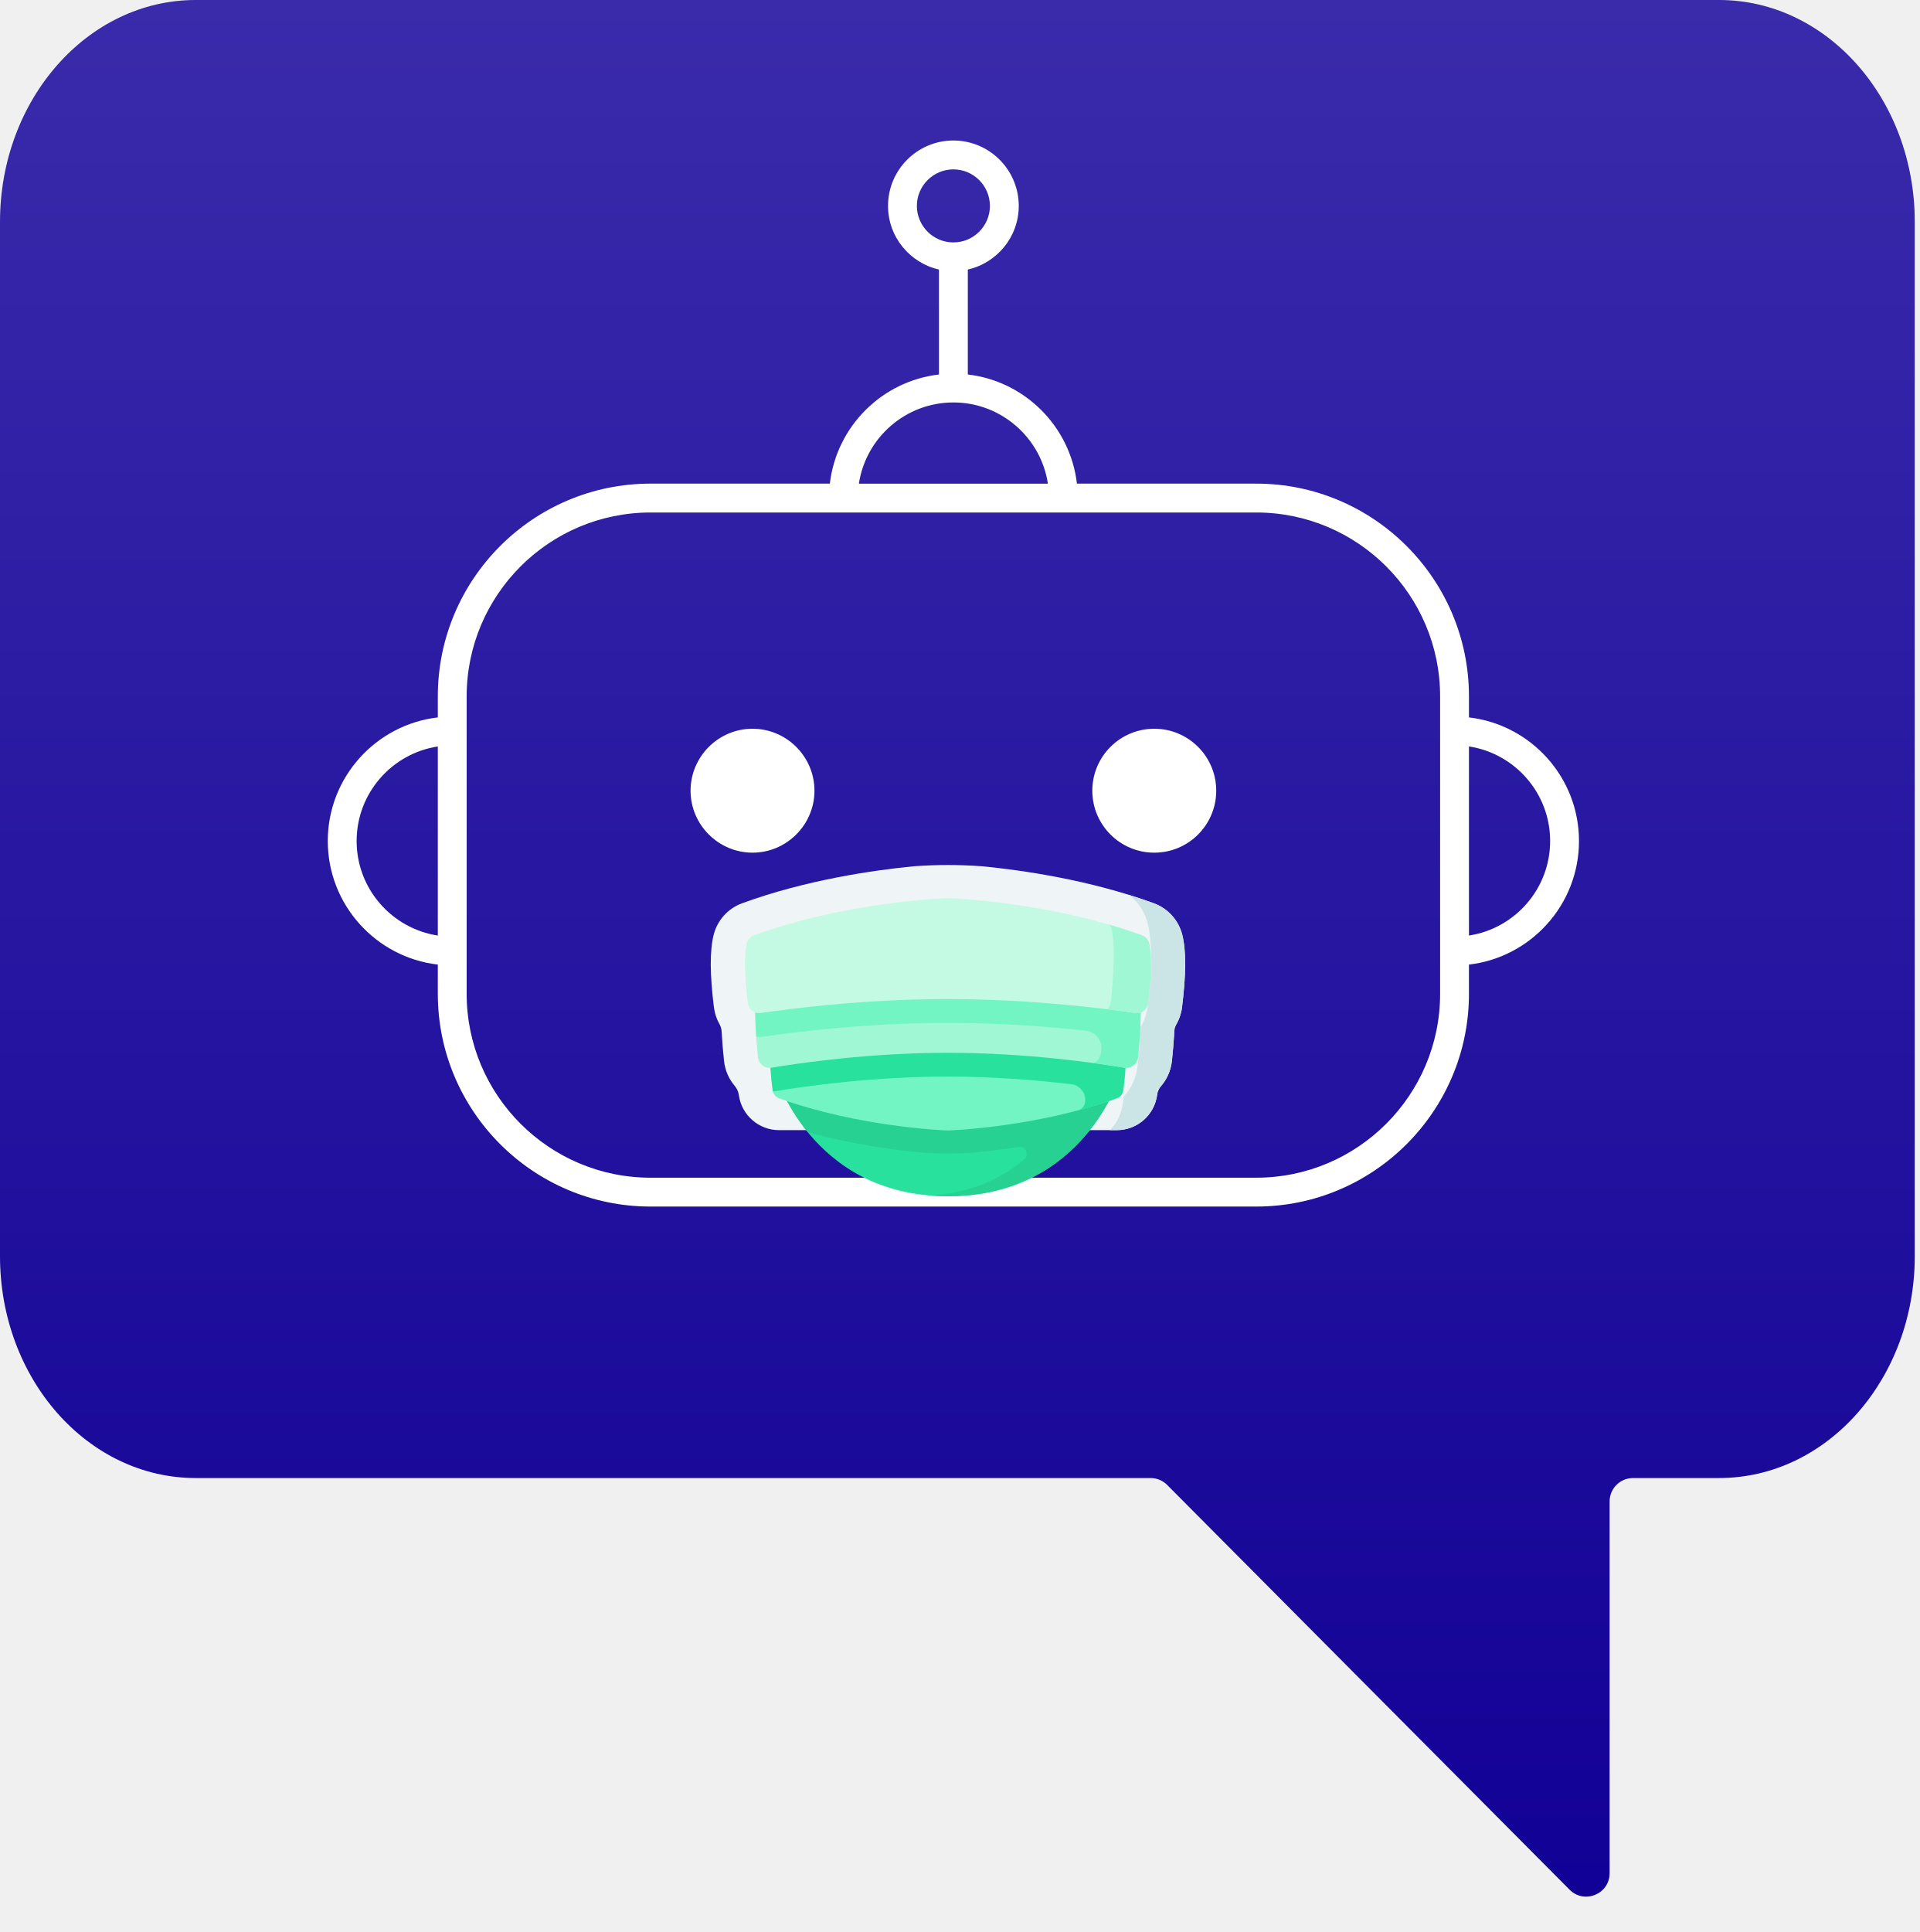
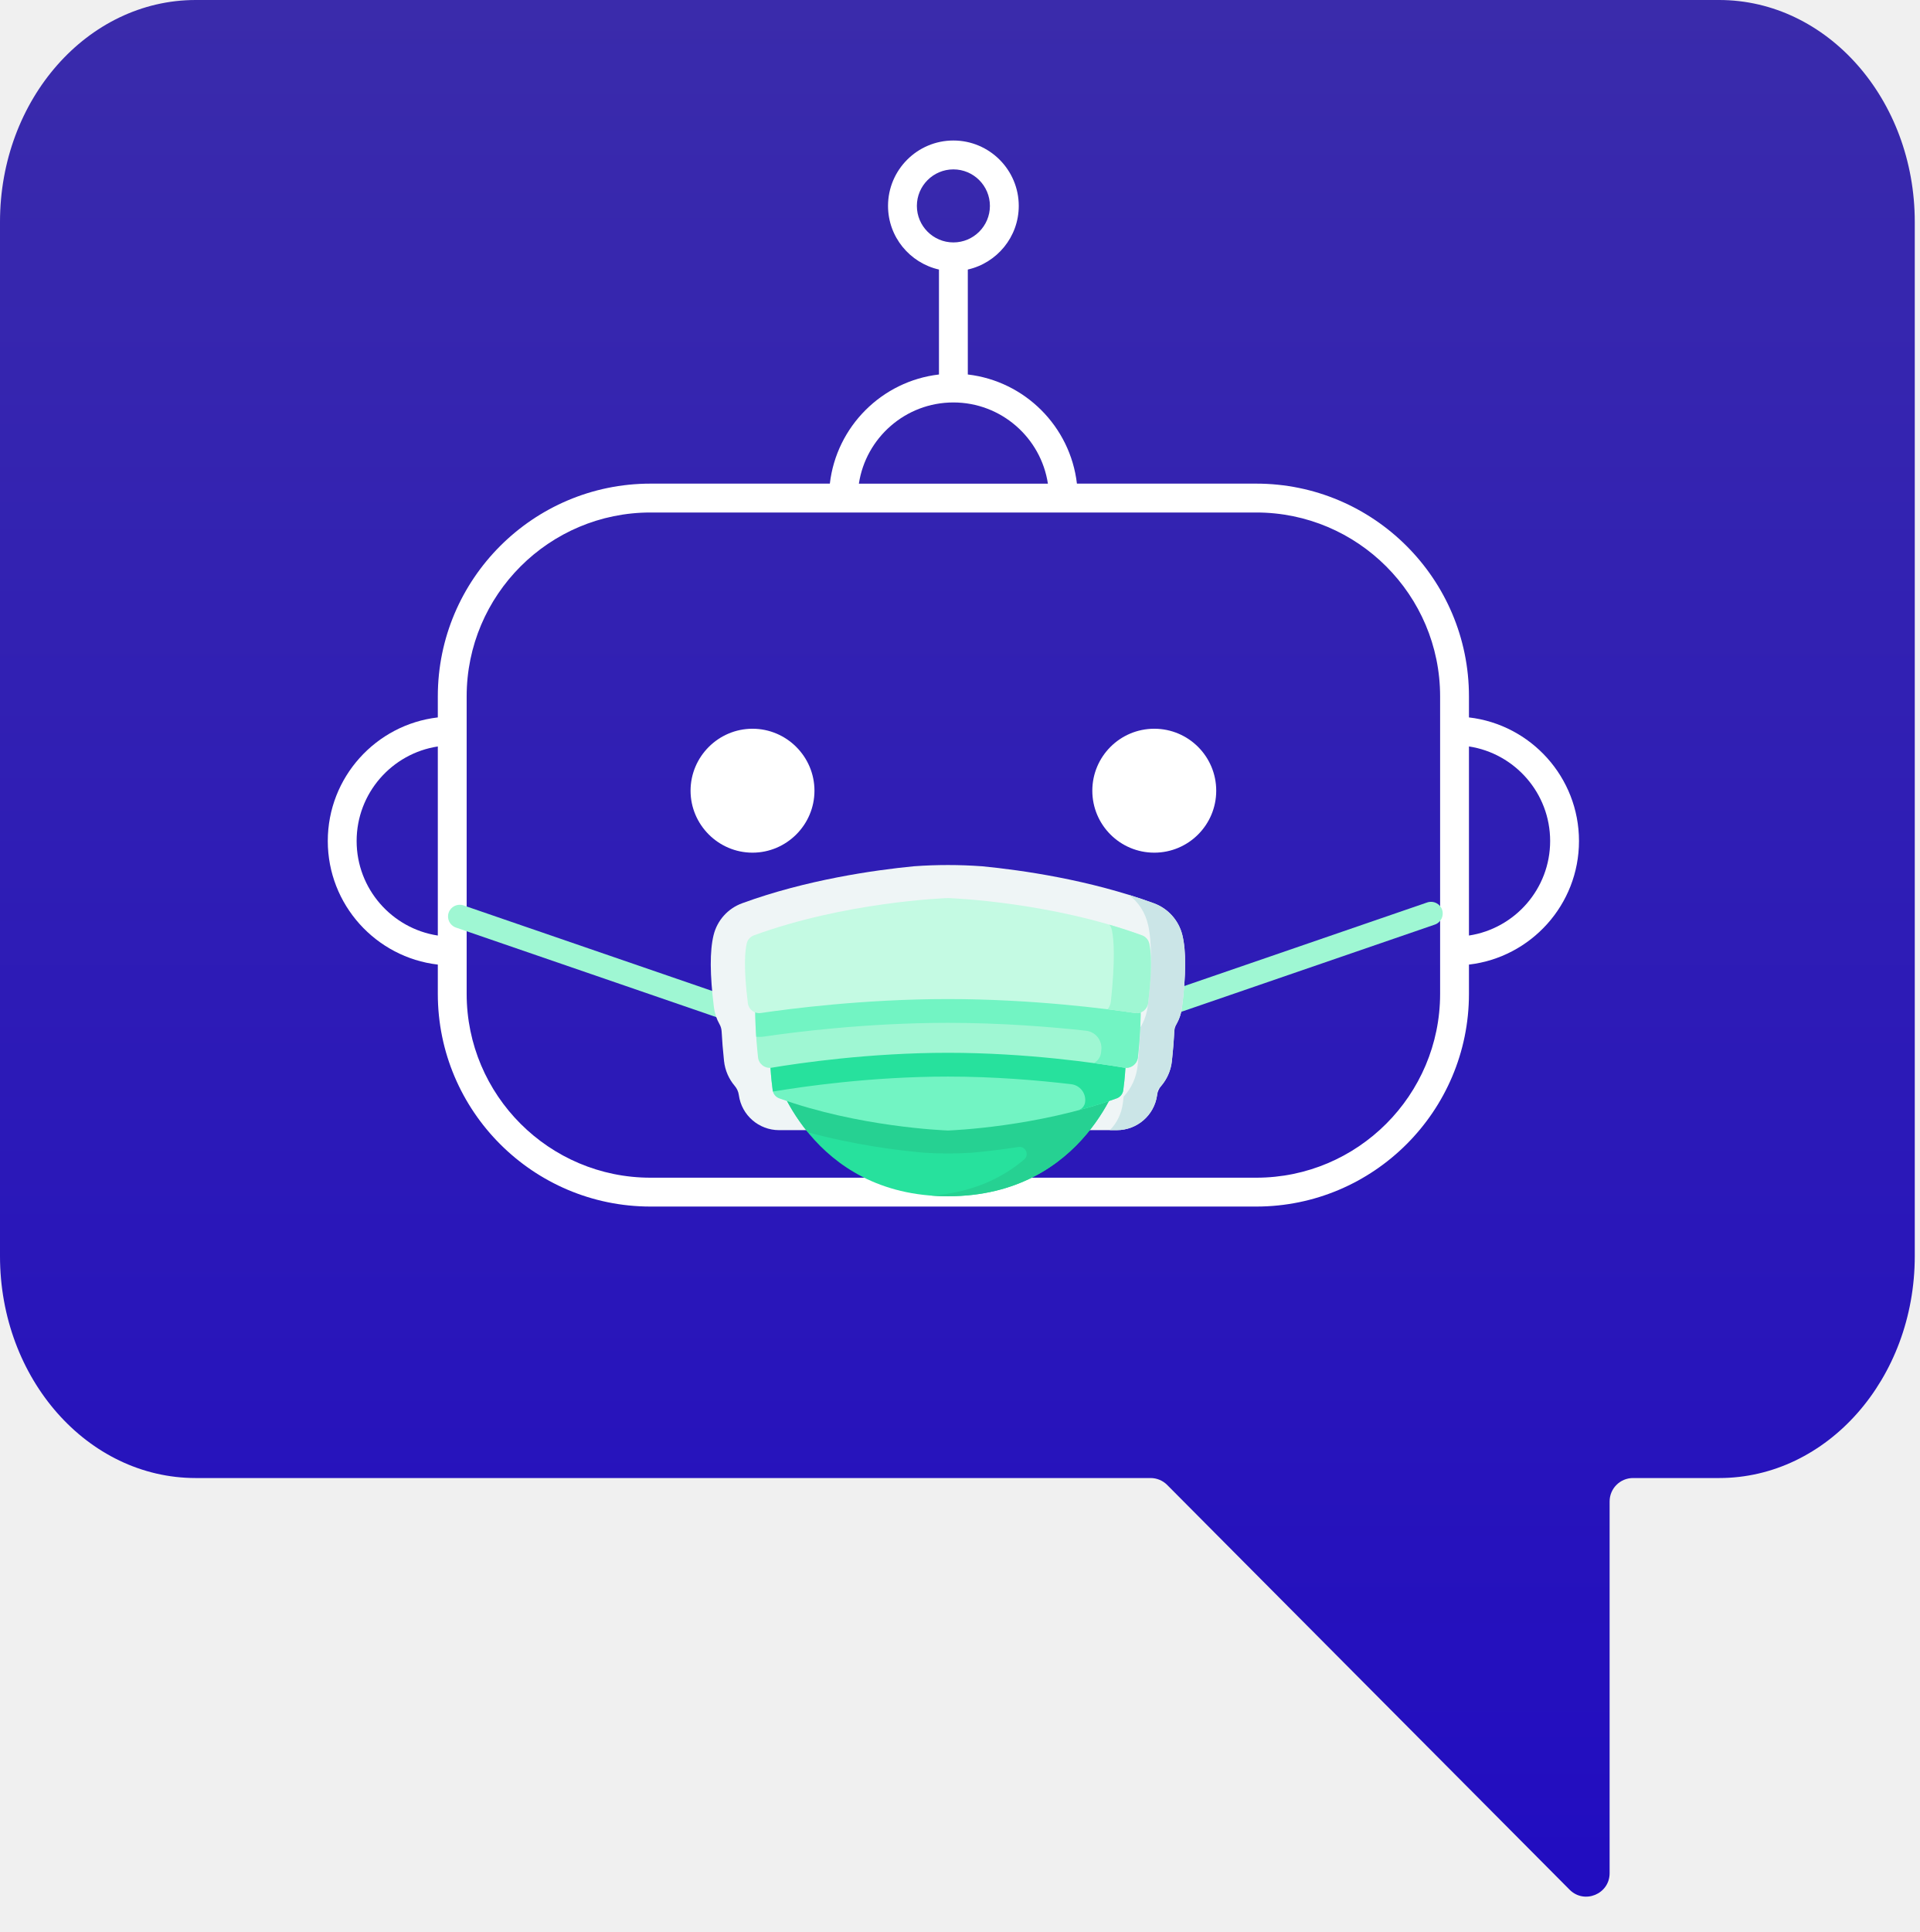
<svg xmlns="http://www.w3.org/2000/svg" width="164" height="165" viewBox="0 0 164 165" fill="none">
  <path d="M146.851 126.23C156.082 126.23 163.563 117.744 163.563 107.277V18.95C163.563 8.489 156.082 0 146.851 0H16.715C7.484 0 -1.52588e-05 8.486 -1.52588e-05 18.95V107.277C-1.52588e-05 117.748 7.481 126.23 16.715 126.23H98.285C98.817 126.23 99.327 126.442 99.703 126.82L134.078 161.387C135.336 162.653 137.496 161.762 137.496 159.977V128.23C137.496 127.125 138.392 126.23 139.496 126.23H146.851Z" fill="url(#paint0_linear)" />
  <path d="M64.281 62.237C61.371 62.237 58.989 64.619 58.989 67.529C58.989 70.439 61.371 72.821 64.281 72.821C67.191 72.821 69.573 70.439 69.573 67.529C69.573 64.619 67.193 62.237 64.281 62.237Z" fill="white" />
  <path d="M98.6 72.821C101.523 72.821 103.892 70.452 103.892 67.529C103.892 64.606 101.523 62.237 98.6 62.237C95.678 62.237 93.308 64.606 93.308 67.529C93.308 70.452 95.678 72.821 98.6 72.821Z" fill="white" />
-   <path d="M85.828 78.883C85.764 78.965 84.237 80.88 81.44 80.88C78.591 80.88 77.144 79.003 77.07 78.907C76.67 78.361 75.905 78.237 75.354 78.634C74.802 79.032 74.678 79.802 75.076 80.354C75.163 80.476 77.28 83.345 81.439 83.345C85.491 83.345 87.693 80.499 87.784 80.378C88.194 79.838 88.088 79.073 87.552 78.66C87.018 78.251 86.244 78.347 85.828 78.883V78.883Z" fill="white" />
-   <path d="M125.481 61.27V59.473C125.481 49.455 117.332 41.304 107.314 41.304H91.993C91.427 36.426 87.55 32.55 82.672 31.983V23.02C85.159 22.456 87.024 20.238 87.024 17.584C87.024 14.505 84.519 12 81.44 12C78.361 12 75.857 14.505 75.857 17.584C75.857 20.238 77.723 22.456 80.208 23.02V31.983C75.33 32.55 71.453 36.428 70.887 41.304H55.567C45.548 41.304 37.399 49.454 37.399 59.473V61.27C32.115 61.884 28 66.379 28 71.825C28 77.27 32.115 81.765 37.399 82.379V84.876C37.399 94.894 45.548 103.044 55.567 103.044H107.314C117.332 103.044 125.481 94.895 125.481 84.876V82.379C130.765 81.765 134.88 77.27 134.88 71.825C134.88 66.379 130.765 61.884 125.481 61.27ZM78.321 17.585C78.321 15.865 79.721 14.466 81.44 14.466C83.16 14.466 84.56 15.865 84.56 17.585C84.56 19.305 83.16 20.704 81.44 20.704C79.721 20.704 78.321 19.305 78.321 17.585V17.585ZM81.44 34.371C85.523 34.371 88.918 37.385 89.514 41.306H73.367C73.962 37.385 77.357 34.371 81.44 34.371ZM30.464 71.825C30.464 67.74 33.478 64.347 37.399 63.751V79.899C33.478 79.302 30.464 75.909 30.464 71.825ZM123.017 84.876C123.017 93.534 115.973 100.58 107.314 100.58H55.567C46.909 100.58 39.863 93.536 39.863 84.876V81.224V62.425V59.473C39.863 50.814 46.909 43.769 55.567 43.769H72.041H90.839H107.314C115.973 43.769 123.017 50.813 123.017 59.473V62.425V81.223V84.876ZM125.481 79.898V63.749C129.402 64.346 132.416 67.739 132.416 71.824C132.416 75.909 129.402 79.302 125.481 79.898Z" fill="white" />
-   <path d="M101 79.868C100.693 78.607 99.781 77.588 98.56 77.141C93.066 75.131 87.263 74.311 83.916 73.985L83.814 73.978C81.922 73.843 80.023 73.843 78.131 73.978L78.049 73.984C74.704 74.31 68.894 75.129 63.395 77.141C62.173 77.588 61.261 78.607 60.954 79.868C60.626 81.22 60.635 83.236 60.985 86.033C61.05 86.555 61.217 87.041 61.465 87.475C61.575 87.668 61.632 87.884 61.644 88.106C61.683 88.855 61.749 89.688 61.848 90.612C61.936 91.425 62.265 92.156 62.76 92.738C62.947 92.958 63.072 93.225 63.111 93.511C63.111 93.512 63.111 93.513 63.111 93.515C63.113 93.522 63.114 93.53 63.115 93.538C63.355 95.249 64.823 96.519 66.551 96.519H95.404C97.131 96.519 98.599 95.249 98.84 93.538C98.841 93.53 98.842 93.522 98.843 93.515C98.843 93.513 98.843 93.512 98.844 93.51C98.883 93.224 99.007 92.958 99.194 92.738C99.689 92.156 100.019 91.425 100.106 90.612C100.206 89.688 100.271 88.855 100.311 88.105C100.322 87.884 100.38 87.668 100.49 87.475C100.737 87.041 100.905 86.555 100.97 86.033C101.319 83.236 101.329 81.219 101 79.868V79.868Z" fill="#EFF5F6" />
-   <path d="M100.97 86.033C100.891 86.661 100.665 87.239 100.328 87.734C100.292 88.578 100.223 89.532 100.106 90.612C100.002 91.575 99.558 92.424 98.902 93.046C98.882 93.222 98.862 93.379 98.843 93.515C98.841 93.522 98.841 93.53 98.84 93.538C98.599 95.249 97.131 96.518 95.404 96.518H94.805C95.393 95.933 95.803 95.124 95.919 94.198C95.921 94.19 95.922 94.181 95.923 94.173C95.941 94.022 95.961 93.847 95.983 93.652C96.639 92.962 97.082 92.02 97.186 90.951C97.302 89.752 97.372 88.692 97.407 87.755C97.745 87.206 97.971 86.565 98.049 85.867C98.399 82.763 98.409 80.524 98.08 79.023C97.841 77.933 97.234 77.005 96.399 76.414C97.12 76.636 97.843 76.879 98.56 77.141C99.781 77.588 100.693 78.607 101 79.867C101.329 81.22 101.319 83.236 100.97 86.033V86.033Z" fill="#CBE5E7" />
+   <path d="M85.828 78.883C85.764 78.965 84.237 80.88 81.44 80.88C78.591 80.88 77.144 79.003 77.07 78.907C76.67 78.361 75.905 78.237 75.354 78.634C74.802 79.032 74.678 79.802 75.076 80.354C75.163 80.476 77.28 83.345 81.439 83.345C85.491 83.345 87.693 80.499 87.784 80.378C88.194 79.838 88.088 79.073 87.552 78.66C87.018 78.251 86.244 78.347 85.828 78.883Z" fill="white" />
+   <path d="M125.481 61.27V59.473C125.481 49.455 117.332 41.304 107.314 41.304H91.993C91.427 36.426 87.55 32.55 82.672 31.983V23.02C85.159 22.456 87.024 20.238 87.024 17.584C87.024 14.505 84.519 12 81.44 12C78.361 12 75.857 14.505 75.857 17.584C75.857 20.238 77.723 22.456 80.208 23.02V31.983C75.33 32.55 71.453 36.428 70.887 41.304H55.567C45.548 41.304 37.399 49.454 37.399 59.473V61.27C32.115 61.884 28 66.379 28 71.825C28 77.27 32.115 81.765 37.399 82.379V84.876C37.399 94.894 45.548 103.044 55.567 103.044H107.314C117.332 103.044 125.481 94.895 125.481 84.876V82.379C130.765 81.765 134.88 77.27 134.88 71.825C134.88 66.379 130.765 61.884 125.481 61.27ZM78.321 17.585C78.321 15.865 79.721 14.466 81.44 14.466C83.16 14.466 84.56 15.865 84.56 17.585C84.56 19.305 83.16 20.704 81.44 20.704C79.721 20.704 78.321 19.305 78.321 17.585ZM81.44 34.371C85.523 34.371 88.918 37.385 89.514 41.306H73.367C73.962 37.385 77.357 34.371 81.44 34.371ZM30.464 71.825C30.464 67.74 33.478 64.347 37.399 63.751V79.899C33.478 79.302 30.464 75.909 30.464 71.825ZM123.017 84.876C123.017 93.534 115.973 100.58 107.314 100.58H55.567C46.909 100.58 39.863 93.536 39.863 84.876V81.224V62.425V59.473C39.863 50.814 46.909 43.769 55.567 43.769H72.041H90.839H107.314C115.973 43.769 123.017 50.813 123.017 59.473V62.425V81.223V84.876ZM125.481 79.898V63.749C129.402 64.346 132.416 67.739 132.416 71.824C132.416 75.909 129.402 79.302 125.481 79.898Z" fill="white" />
+   <rect x="96" y="85.986" width="28.406" height="2" rx="1" transform="rotate(-18.9809 96 85.9858)" fill="#9FF7D3" />
+   <rect width="30.681" height="2" rx="1" transform="matrix(-0.945627 -0.325253 -0.325253 0.945627 67.6631 86.979)" fill="#9FF7D3" />
+   <path d="M101 79.868C100.693 78.607 99.781 77.588 98.56 77.141C93.066 75.131 87.263 74.311 83.916 73.985L83.814 73.978C81.922 73.843 80.023 73.843 78.131 73.978L78.049 73.984C74.704 74.31 68.894 75.129 63.395 77.141C62.173 77.588 61.261 78.607 60.954 79.868C60.626 81.22 60.635 83.236 60.985 86.033C61.05 86.555 61.217 87.041 61.465 87.475C61.575 87.668 61.632 87.884 61.644 88.106C61.683 88.855 61.749 89.688 61.848 90.612C61.936 91.425 62.265 92.156 62.76 92.738C62.947 92.958 63.072 93.225 63.111 93.511C63.111 93.512 63.111 93.513 63.111 93.515C63.113 93.522 63.114 93.53 63.115 93.538C63.355 95.249 64.823 96.519 66.551 96.519H95.404C97.131 96.519 98.599 95.249 98.84 93.538C98.841 93.53 98.842 93.522 98.843 93.515C98.843 93.513 98.843 93.512 98.844 93.51C98.883 93.224 99.007 92.958 99.194 92.738C99.689 92.156 100.019 91.425 100.106 90.612C100.206 89.688 100.271 88.855 100.311 88.105C100.322 87.884 100.38 87.668 100.49 87.475C100.737 87.041 100.905 86.555 100.97 86.033C101.319 83.236 101.329 81.219 101 79.868Z" fill="#EFF5F6" />
+   <path d="M100.97 86.033C100.891 86.661 100.665 87.239 100.328 87.734C100.292 88.578 100.223 89.532 100.106 90.612C100.002 91.575 99.558 92.424 98.902 93.046C98.882 93.222 98.862 93.379 98.843 93.515C98.841 93.522 98.841 93.53 98.84 93.538C98.599 95.249 97.131 96.518 95.404 96.518H94.805C95.393 95.933 95.803 95.124 95.919 94.198C95.921 94.19 95.922 94.181 95.923 94.173C95.941 94.022 95.961 93.847 95.983 93.652C96.639 92.962 97.082 92.02 97.186 90.951C97.302 89.752 97.372 88.692 97.407 87.755C97.745 87.206 97.971 86.565 98.049 85.867C98.399 82.763 98.409 80.524 98.08 79.023C97.841 77.933 97.234 77.005 96.399 76.414C97.12 76.636 97.843 76.879 98.56 77.141C99.781 77.588 100.693 78.607 101 79.867C101.329 81.22 101.319 83.236 100.97 86.033Z" fill="#CBE5E7" />
  <path d="M66.174 91.57C66.174 91.57 69.16 102.163 80.977 102.163C92.794 102.163 95.781 91.57 95.781 91.57H66.174Z" fill="#27E19D" />
  <path d="M95.781 91.57C95.781 91.57 92.795 102.163 80.978 102.163C80.496 102.163 80.028 102.146 79.575 102.111C79.575 102.111 79.575 102.111 79.575 102.11C83.099 101.845 85.649 100.586 87.484 99.025C87.954 98.626 87.609 97.862 86.999 97.957C85.421 98.203 84.045 98.355 83.016 98.446H83.015C81.658 98.535 80.297 98.535 78.94 98.446C76.742 98.251 72.97 97.785 69.006 96.7C66.89 94.109 66.175 91.57 66.175 91.57H95.781V91.57Z" fill="#26D192" />
  <path d="M65.764 88.071C65.693 90.442 65.888 92.272 66.005 93.115C66.048 93.432 66.265 93.696 66.565 93.804C73.348 96.251 80.64 96.537 80.971 96.549V96.549C80.971 96.549 80.973 96.549 80.977 96.549C80.981 96.549 80.984 96.549 80.984 96.549V96.549C81.314 96.537 88.606 96.251 95.389 93.804C95.689 93.696 95.906 93.432 95.95 93.115C96.066 92.272 96.262 90.442 96.19 88.071H65.764Z" fill="#72F4C3" />
-   <path d="M95.951 93.116C95.907 93.432 95.69 93.696 95.39 93.805C94.311 94.194 93.221 94.528 92.146 94.814C92.144 94.815 92.142 94.816 92.139 94.816C92.434 94.707 92.647 94.445 92.691 94.132C92.691 94.129 92.691 94.126 92.692 94.124C92.793 93.373 92.257 92.684 91.504 92.595C88.686 92.261 84.961 91.944 80.977 91.944C74.38 91.944 68.485 92.814 66.257 93.189C66.181 93.201 66.103 93.212 66.026 93.219C66.016 93.185 66.01 93.151 66.005 93.116C65.889 92.272 65.693 90.443 65.765 88.072H96.19C96.262 90.443 96.066 92.272 95.951 93.116V93.116Z" fill="#27E19D" />
-   <path d="M97.223 83.638C97.156 83.315 96.934 83.045 96.63 82.919C89.277 79.868 81.343 79.512 80.984 79.498V79.497C80.984 79.497 80.982 79.497 80.977 79.498C80.973 79.497 80.97 79.497 80.97 79.497V79.498C80.612 79.512 72.677 79.868 65.325 82.919C65.021 83.045 64.798 83.315 64.732 83.638C64.558 84.482 64.338 86.447 64.752 90.3C64.814 90.876 65.349 91.281 65.92 91.185C68.258 90.793 74.248 89.913 80.977 89.912C87.707 89.913 93.697 90.793 96.035 91.185C96.606 91.281 97.141 90.876 97.202 90.3C97.616 86.447 97.397 84.482 97.223 83.638V83.638Z" fill="#9FF7D3" />
-   <path d="M97.223 83.637C97.156 83.315 96.934 83.045 96.629 82.919C89.277 79.867 81.342 79.513 80.984 79.497C80.984 79.497 80.982 79.497 80.978 79.497C80.973 79.497 80.971 79.497 80.971 79.497C80.791 79.504 78.718 79.598 75.77 80.069C72.822 80.541 69.001 81.394 65.325 82.919C65.02 83.045 64.799 83.315 64.732 83.637C64.585 84.343 64.409 85.83 64.597 88.546C64.679 88.554 64.763 88.557 64.847 88.557C64.996 88.557 65.144 88.546 65.29 88.524C67.657 88.173 73.922 87.355 80.977 87.354C85.506 87.355 89.709 87.692 92.764 88.026C93.57 88.114 94.155 88.832 94.079 89.639C94.072 89.716 94.064 89.793 94.057 89.871C94.014 90.304 93.749 90.649 93.403 90.788C94.508 90.938 95.404 91.079 96.034 91.185C96.606 91.282 97.14 90.875 97.202 90.299C97.274 89.631 97.326 89.021 97.364 88.463C97.364 88.463 97.363 88.463 97.363 88.463C97.542 85.8 97.367 84.335 97.223 83.637V83.637Z" fill="#72F4C3" />
-   <path d="M98.162 80.558C98.086 80.247 97.857 79.994 97.556 79.884C89.785 77.041 81.364 76.711 80.985 76.698V76.697C80.985 76.697 80.982 76.697 80.977 76.697C80.972 76.697 80.97 76.697 80.97 76.697V76.698C80.591 76.711 72.169 77.041 64.398 79.884C64.097 79.994 63.868 80.247 63.792 80.558C63.632 81.217 63.505 82.647 63.883 85.671C63.95 86.214 64.451 86.596 64.992 86.515C67.363 86.163 73.767 85.324 80.977 85.323C88.187 85.324 94.592 86.163 96.962 86.515C97.503 86.596 98.004 86.214 98.072 85.671C98.449 82.647 98.322 81.217 98.162 80.558V80.558Z" fill="#C4FAE3" />
+   <path d="M95.951 93.116C95.907 93.432 95.69 93.696 95.39 93.805C94.311 94.194 93.221 94.528 92.146 94.814C92.144 94.815 92.142 94.816 92.139 94.816C92.434 94.707 92.647 94.445 92.691 94.132C92.691 94.129 92.691 94.126 92.692 94.124C92.793 93.373 92.257 92.684 91.504 92.595C88.686 92.261 84.961 91.944 80.977 91.944C74.38 91.944 68.485 92.814 66.257 93.189C66.181 93.201 66.103 93.212 66.026 93.219C66.016 93.185 66.01 93.151 66.005 93.116C65.889 92.272 65.693 90.443 65.765 88.072H96.19C96.262 90.443 96.066 92.272 95.951 93.116Z" fill="#27E19D" />
+   <path d="M97.223 83.638C97.156 83.315 96.934 83.045 96.63 82.919C89.277 79.868 81.343 79.512 80.984 79.498V79.497C80.984 79.497 80.982 79.497 80.977 79.498C80.973 79.497 80.97 79.497 80.97 79.497V79.498C80.612 79.512 72.677 79.868 65.325 82.919C65.021 83.045 64.798 83.315 64.732 83.638C64.558 84.482 64.338 86.447 64.752 90.3C64.814 90.876 65.349 91.281 65.92 91.185C68.258 90.793 74.248 89.913 80.977 89.912C87.707 89.913 93.697 90.793 96.035 91.185C96.606 91.281 97.141 90.876 97.202 90.3C97.616 86.447 97.397 84.482 97.223 83.638Z" fill="#9FF7D3" />
+   <path d="M97.223 83.637C97.156 83.315 96.934 83.045 96.629 82.919C89.277 79.867 81.342 79.513 80.984 79.497C80.984 79.497 80.982 79.497 80.978 79.497C80.973 79.497 80.971 79.497 80.971 79.497C80.791 79.504 78.718 79.598 75.77 80.069C72.822 80.541 69.001 81.394 65.325 82.919C65.02 83.045 64.799 83.315 64.732 83.637C64.585 84.343 64.409 85.83 64.597 88.546C64.679 88.554 64.763 88.557 64.847 88.557C64.996 88.557 65.144 88.546 65.29 88.524C67.657 88.173 73.922 87.355 80.977 87.354C85.506 87.355 89.709 87.692 92.764 88.026C93.57 88.114 94.155 88.832 94.079 89.639C94.072 89.716 94.064 89.793 94.057 89.871C94.014 90.304 93.749 90.649 93.403 90.788C94.508 90.938 95.404 91.079 96.034 91.185C96.606 91.282 97.14 90.875 97.202 90.299C97.274 89.631 97.326 89.021 97.364 88.463C97.364 88.463 97.363 88.463 97.363 88.463C97.542 85.8 97.367 84.335 97.223 83.637Z" fill="#72F4C3" />
+   <path d="M98.162 80.558C98.086 80.247 97.857 79.994 97.556 79.884C89.785 77.041 81.364 76.711 80.985 76.698V76.697C80.985 76.697 80.982 76.697 80.977 76.697C80.972 76.697 80.97 76.697 80.97 76.697V76.698C80.591 76.711 72.169 77.041 64.398 79.884C64.097 79.994 63.868 80.247 63.792 80.558C63.632 81.217 63.505 82.647 63.883 85.671C63.95 86.214 64.451 86.596 64.992 86.515C67.363 86.163 73.767 85.324 80.977 85.323C88.187 85.324 94.592 86.163 96.962 86.515C97.503 86.596 98.004 86.214 98.072 85.671C98.449 82.647 98.322 81.217 98.162 80.558Z" fill="#C4FAE3" />
  <path d="M98.072 85.671C98.004 86.214 97.504 86.596 96.963 86.515C96.395 86.431 95.597 86.319 94.61 86.196C94.763 86.021 94.867 85.784 94.896 85.514C95.274 81.933 95.147 80.241 94.986 79.461C94.949 79.277 94.872 79.109 94.768 78.972C95.696 79.242 96.63 79.546 97.556 79.884C97.857 79.994 98.086 80.247 98.162 80.558C98.323 81.217 98.449 82.647 98.072 85.671Z" fill="#9FF7D3" />
  <defs>
    <linearGradient id="paint0_linear" x1="81.781" y1="0" x2="81.781" y2="164.825" gradientUnits="userSpaceOnUse">
      <stop stop-color="#3A2BAB" />
-       <stop offset="1" stop-color="#110095" />
+       <stop offset="1" stop-color="#210CC1" />
    </linearGradient>
  </defs>
</svg>
